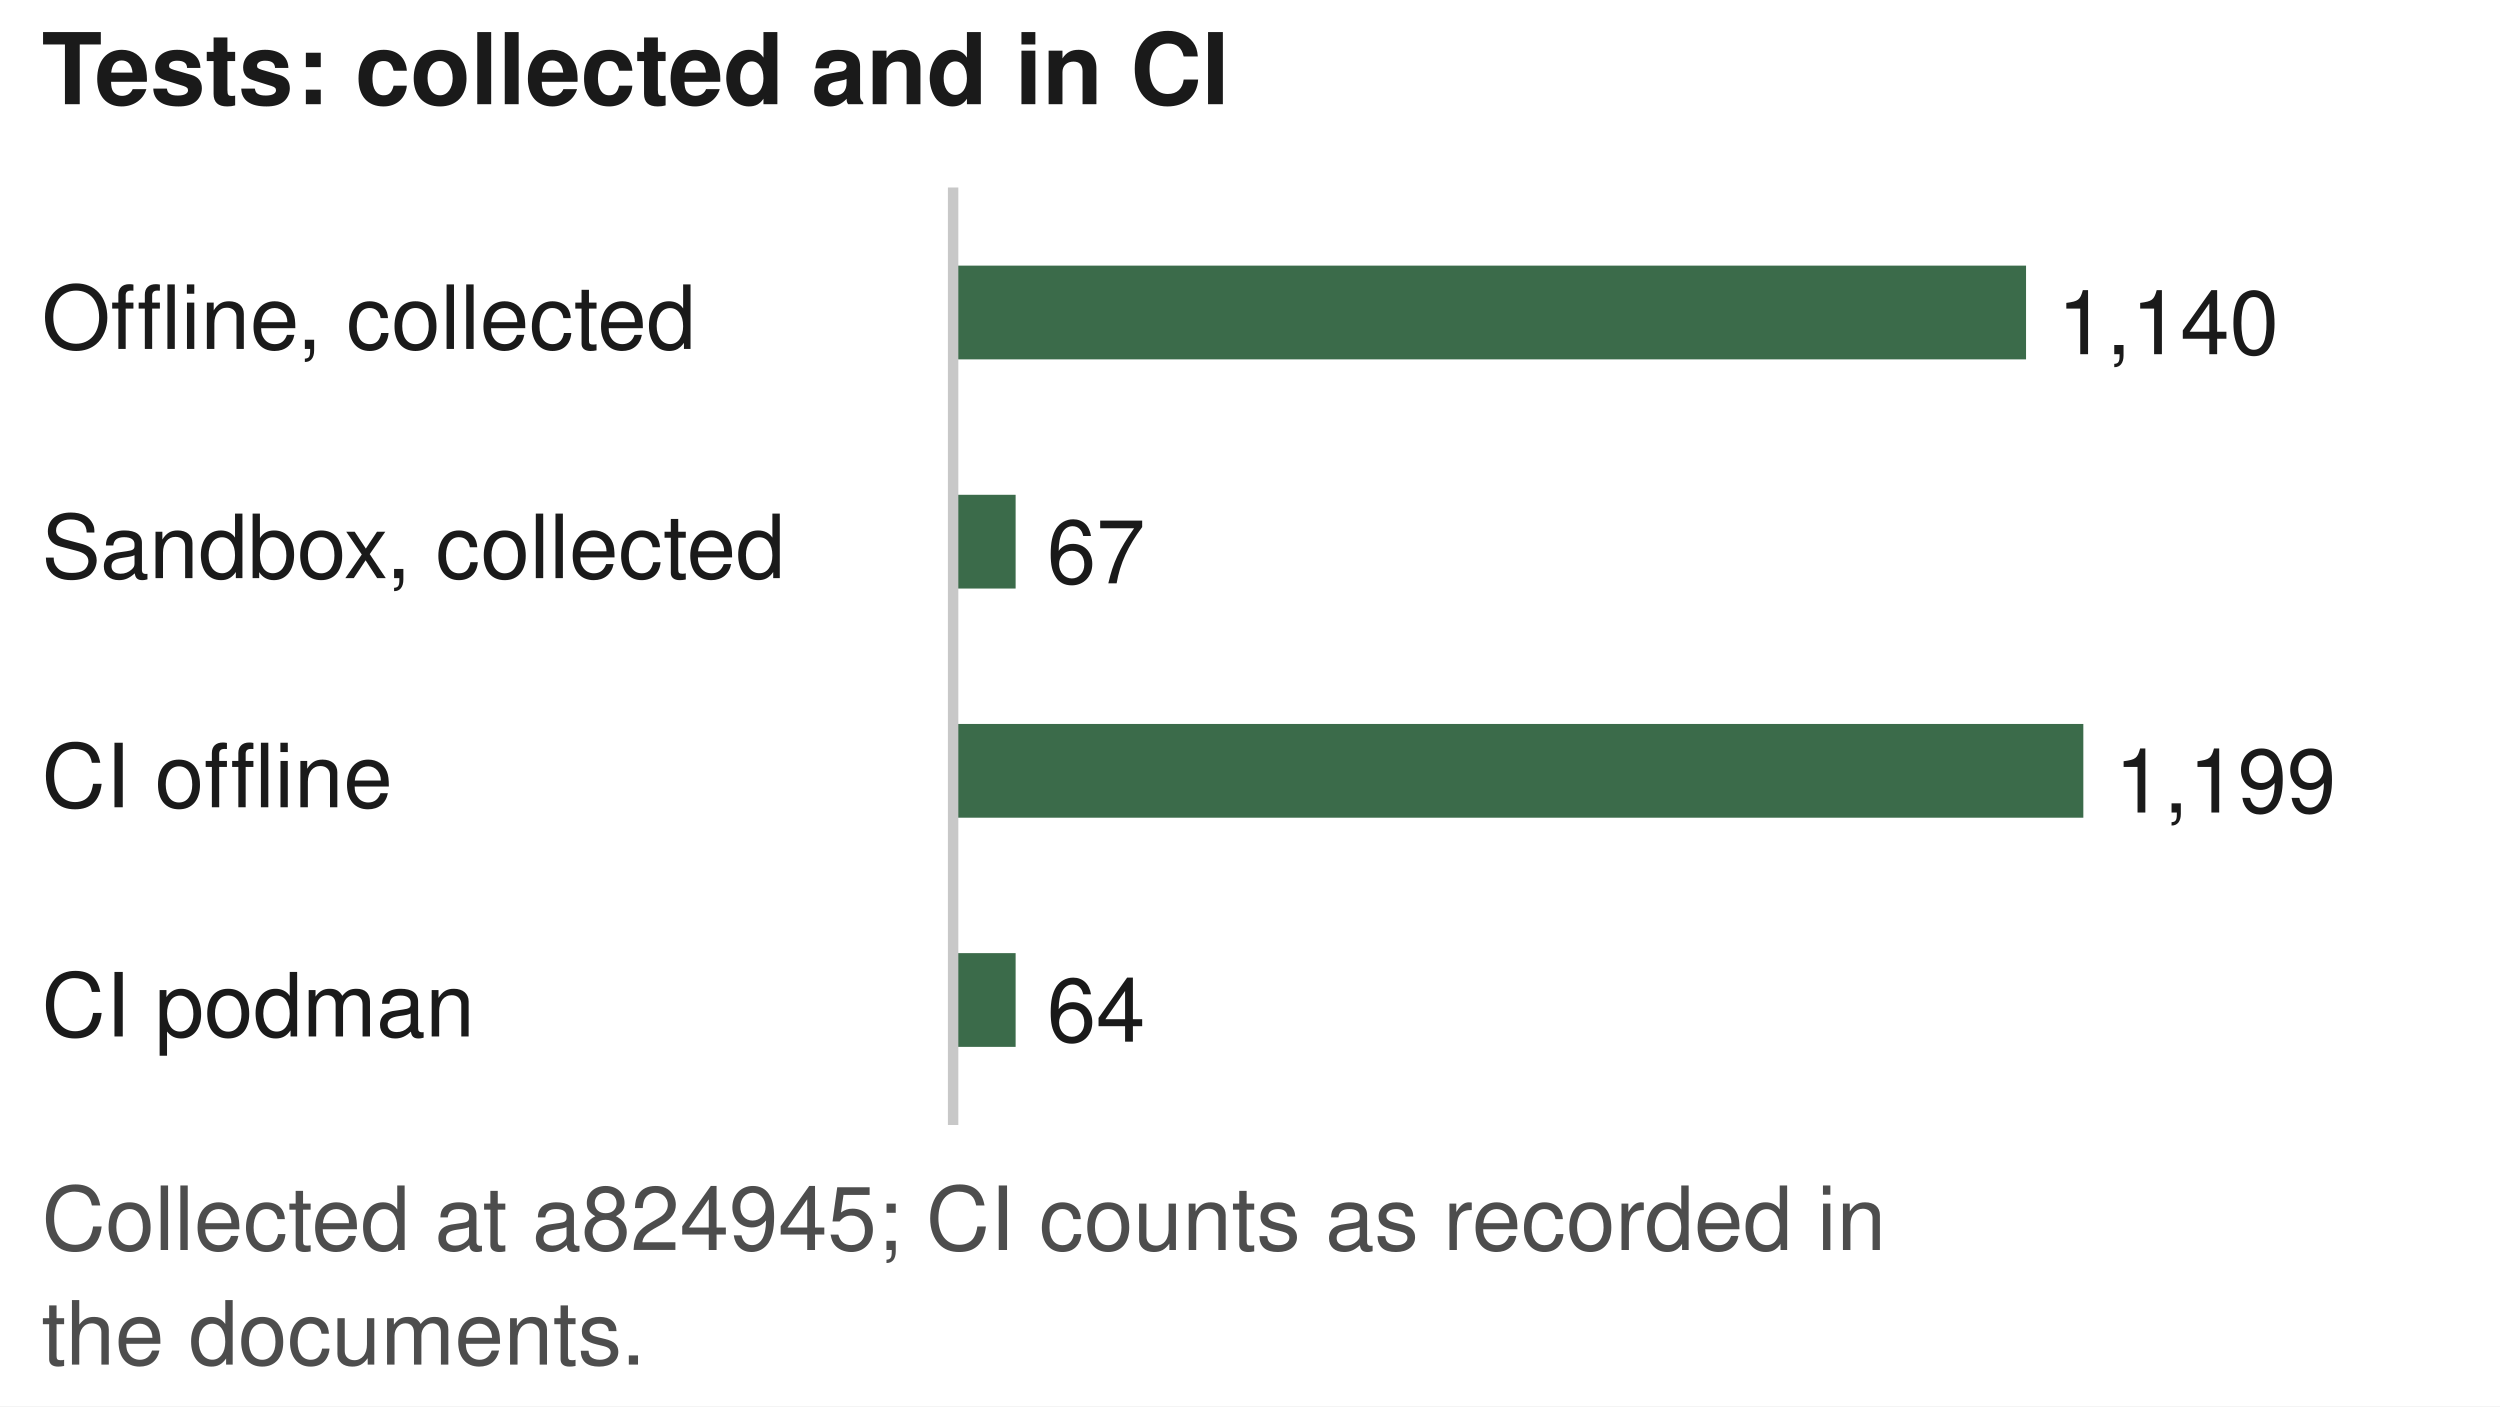
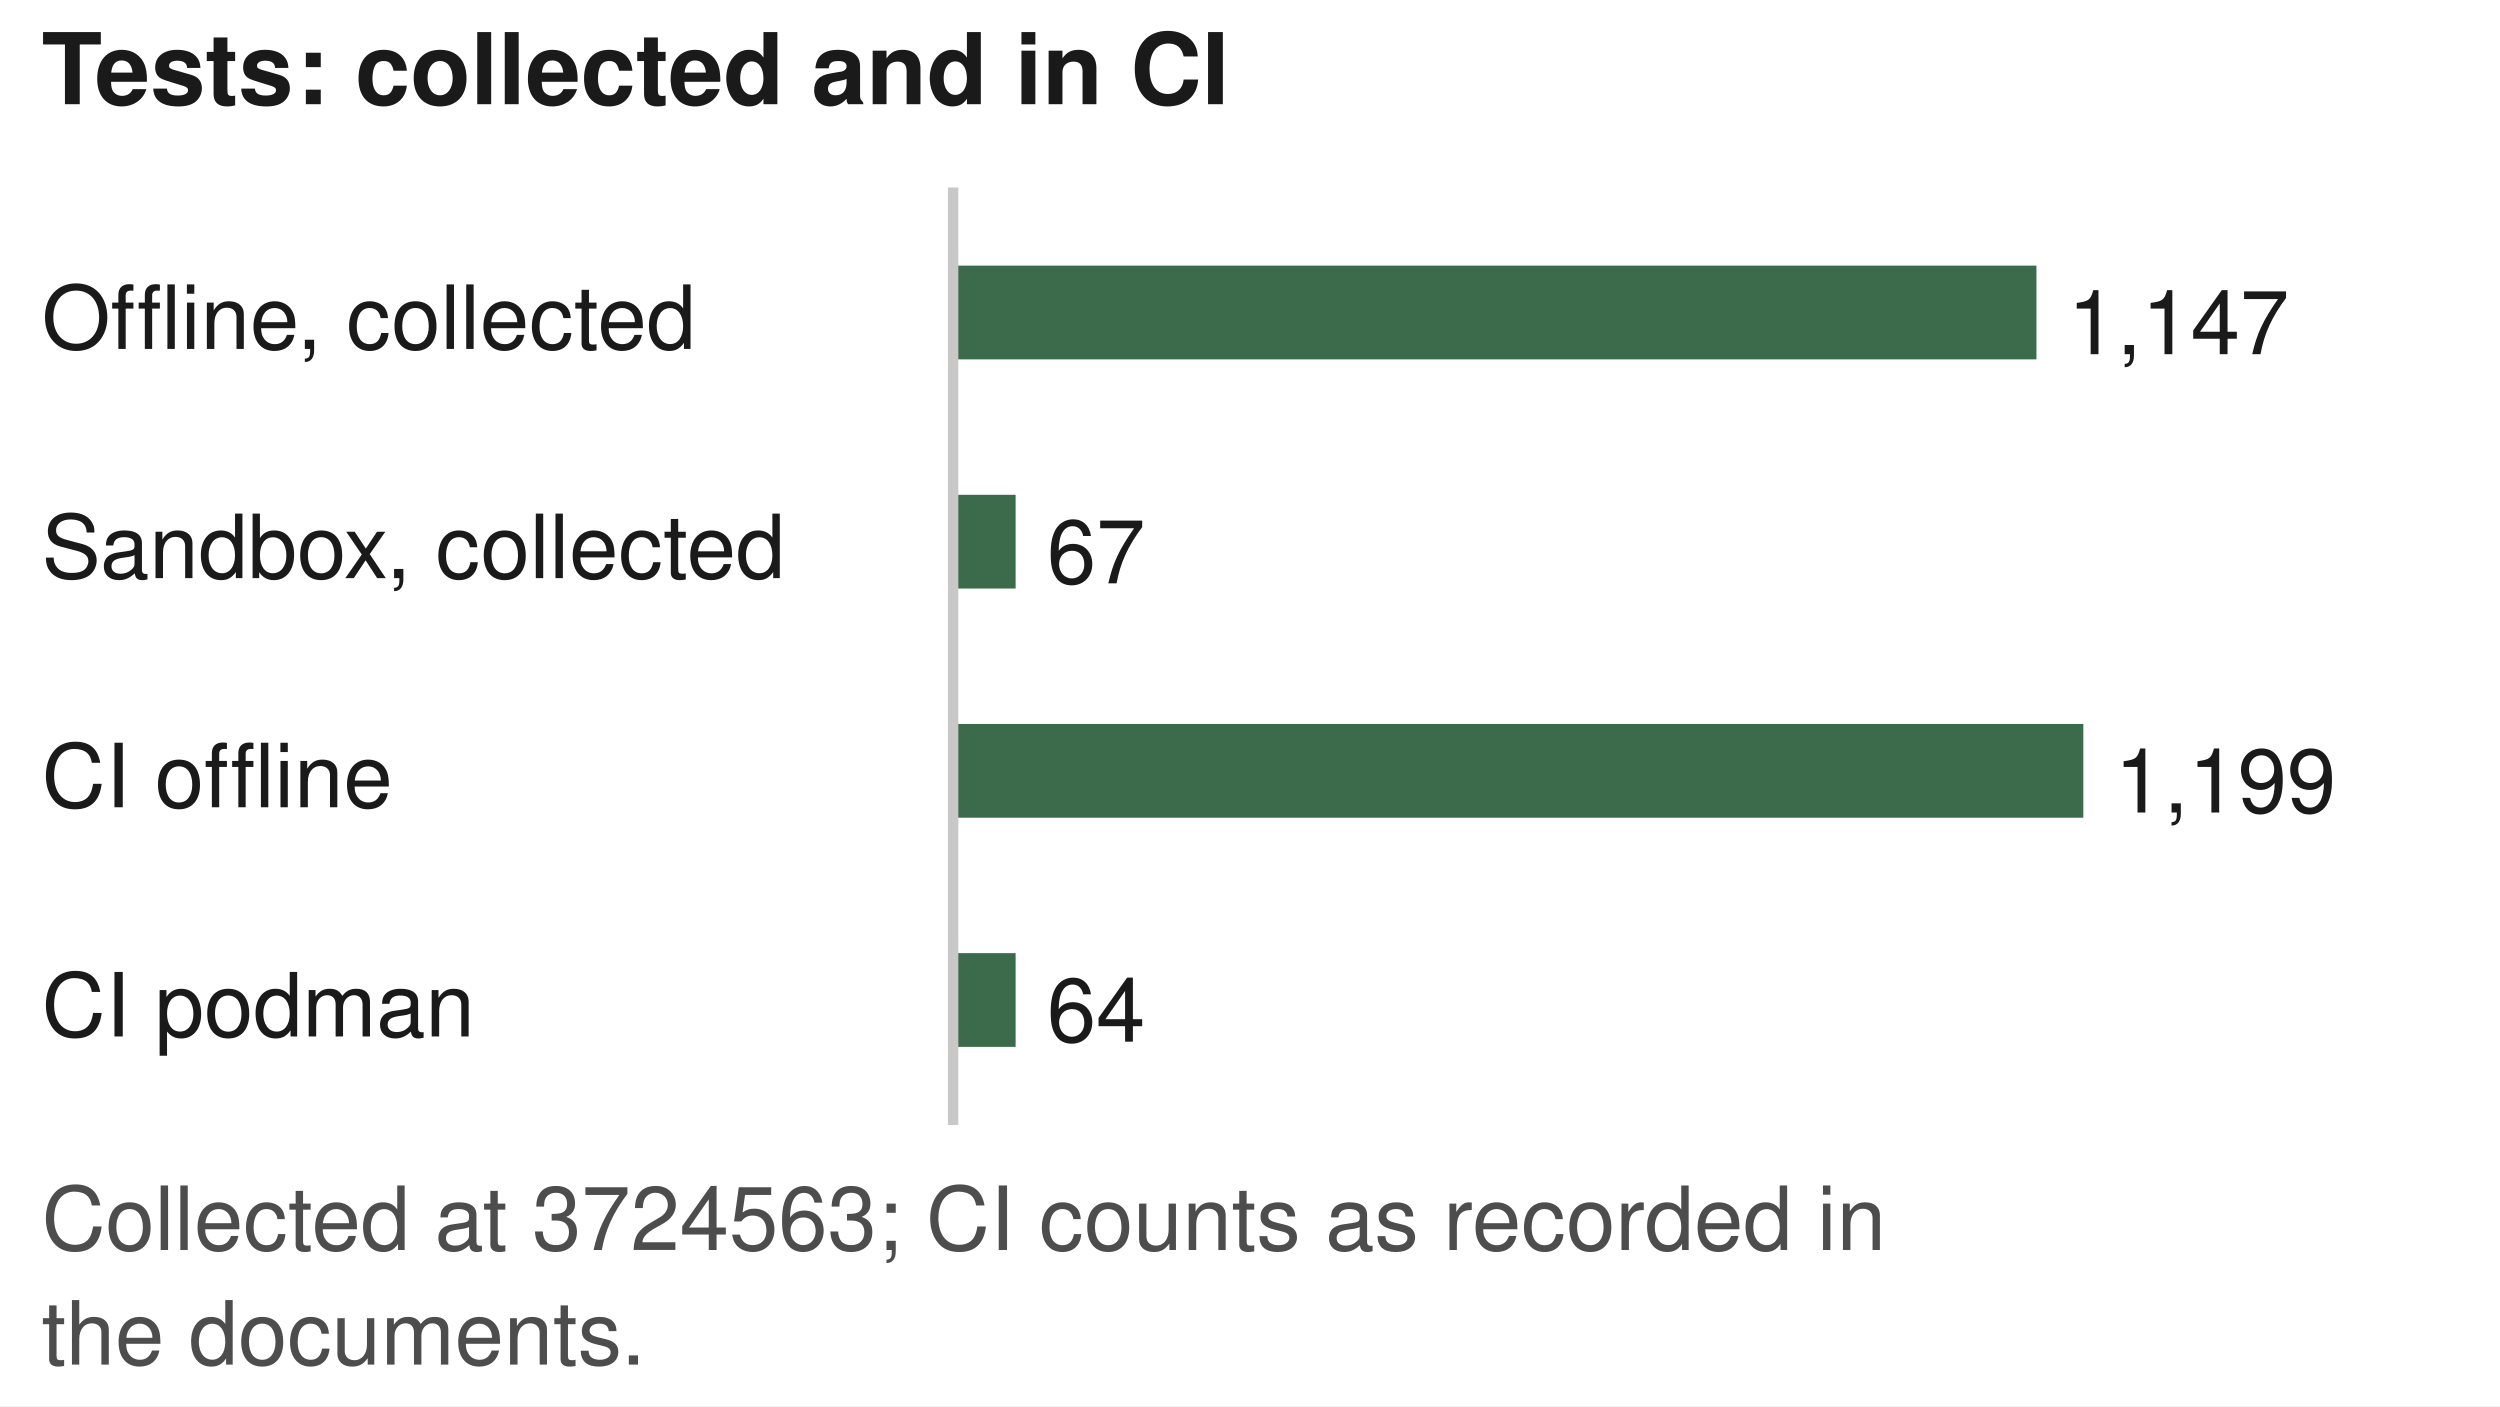
<svg xmlns="http://www.w3.org/2000/svg" viewBox="0 0 480 270" width="480" height="270" role="img" aria-labelledby="engineering-tests-compact-title engineering-tests-compact-desc">
  <style>text{font-family:system-ui,-apple-system,"Segoe UI",Helvetica,Arial,sans-serif}</style>
  <rect x="0" y="0" width="480" height="270" fill="#ffffff" />
  <text x="8" y="20" font-size="19" font-weight="bold" fill="#1a1a1a">Tests: collected and in CI</text>
  <text x="8" y="67" font-size="17" fill="#1a1a1a">Offline, collected</text>
-   <rect x="183" y="51" width="206" height="18" fill="#3b6b4a" stroke="none" stroke-width="2" />
-   <text x="395" y="68" font-size="17" fill="#1a1a1a">1,140</text>
+   <rect x="183" y="51" width="208" height="18" fill="#3b6b4a" stroke="none" stroke-width="2" />
+   <text x="397" y="68" font-size="17" fill="#1a1a1a">1,147</text>
  <text x="8" y="111" font-size="17" fill="#1a1a1a">Sandbox, collected</text>
  <rect x="183" y="95" width="12" height="18" fill="#3b6b4a" stroke="none" stroke-width="2" />
  <text x="201" y="112" font-size="17" fill="#1a1a1a">67</text>
  <text x="8" y="155" font-size="17" fill="#1a1a1a">CI offline</text>
  <rect x="183" y="139" width="217" height="18" fill="#3b6b4a" stroke="none" stroke-width="2" />
  <text x="406" y="156" font-size="17" fill="#1a1a1a">1,199</text>
  <text x="8" y="199" font-size="17" fill="#1a1a1a">CI podman</text>
  <rect x="183" y="183" width="12" height="18" fill="#3b6b4a" stroke="none" stroke-width="2" />
  <text x="201" y="200" font-size="17" fill="#1a1a1a">64</text>
  <path d="M183 36V216" stroke="#c8c8c8" stroke-width="2" fill="none" />
-   <text x="8" y="240" font-size="17" fill="#4d4d4d">Collected at a824945; CI counts as recorded in</text>
+   <text x="8" y="240" font-size="17" fill="#4d4d4d">Collected at 3724563; CI counts as recorded in</text>
  <text x="8" y="262" font-size="17" fill="#4d4d4d">the documents.</text>
</svg>
